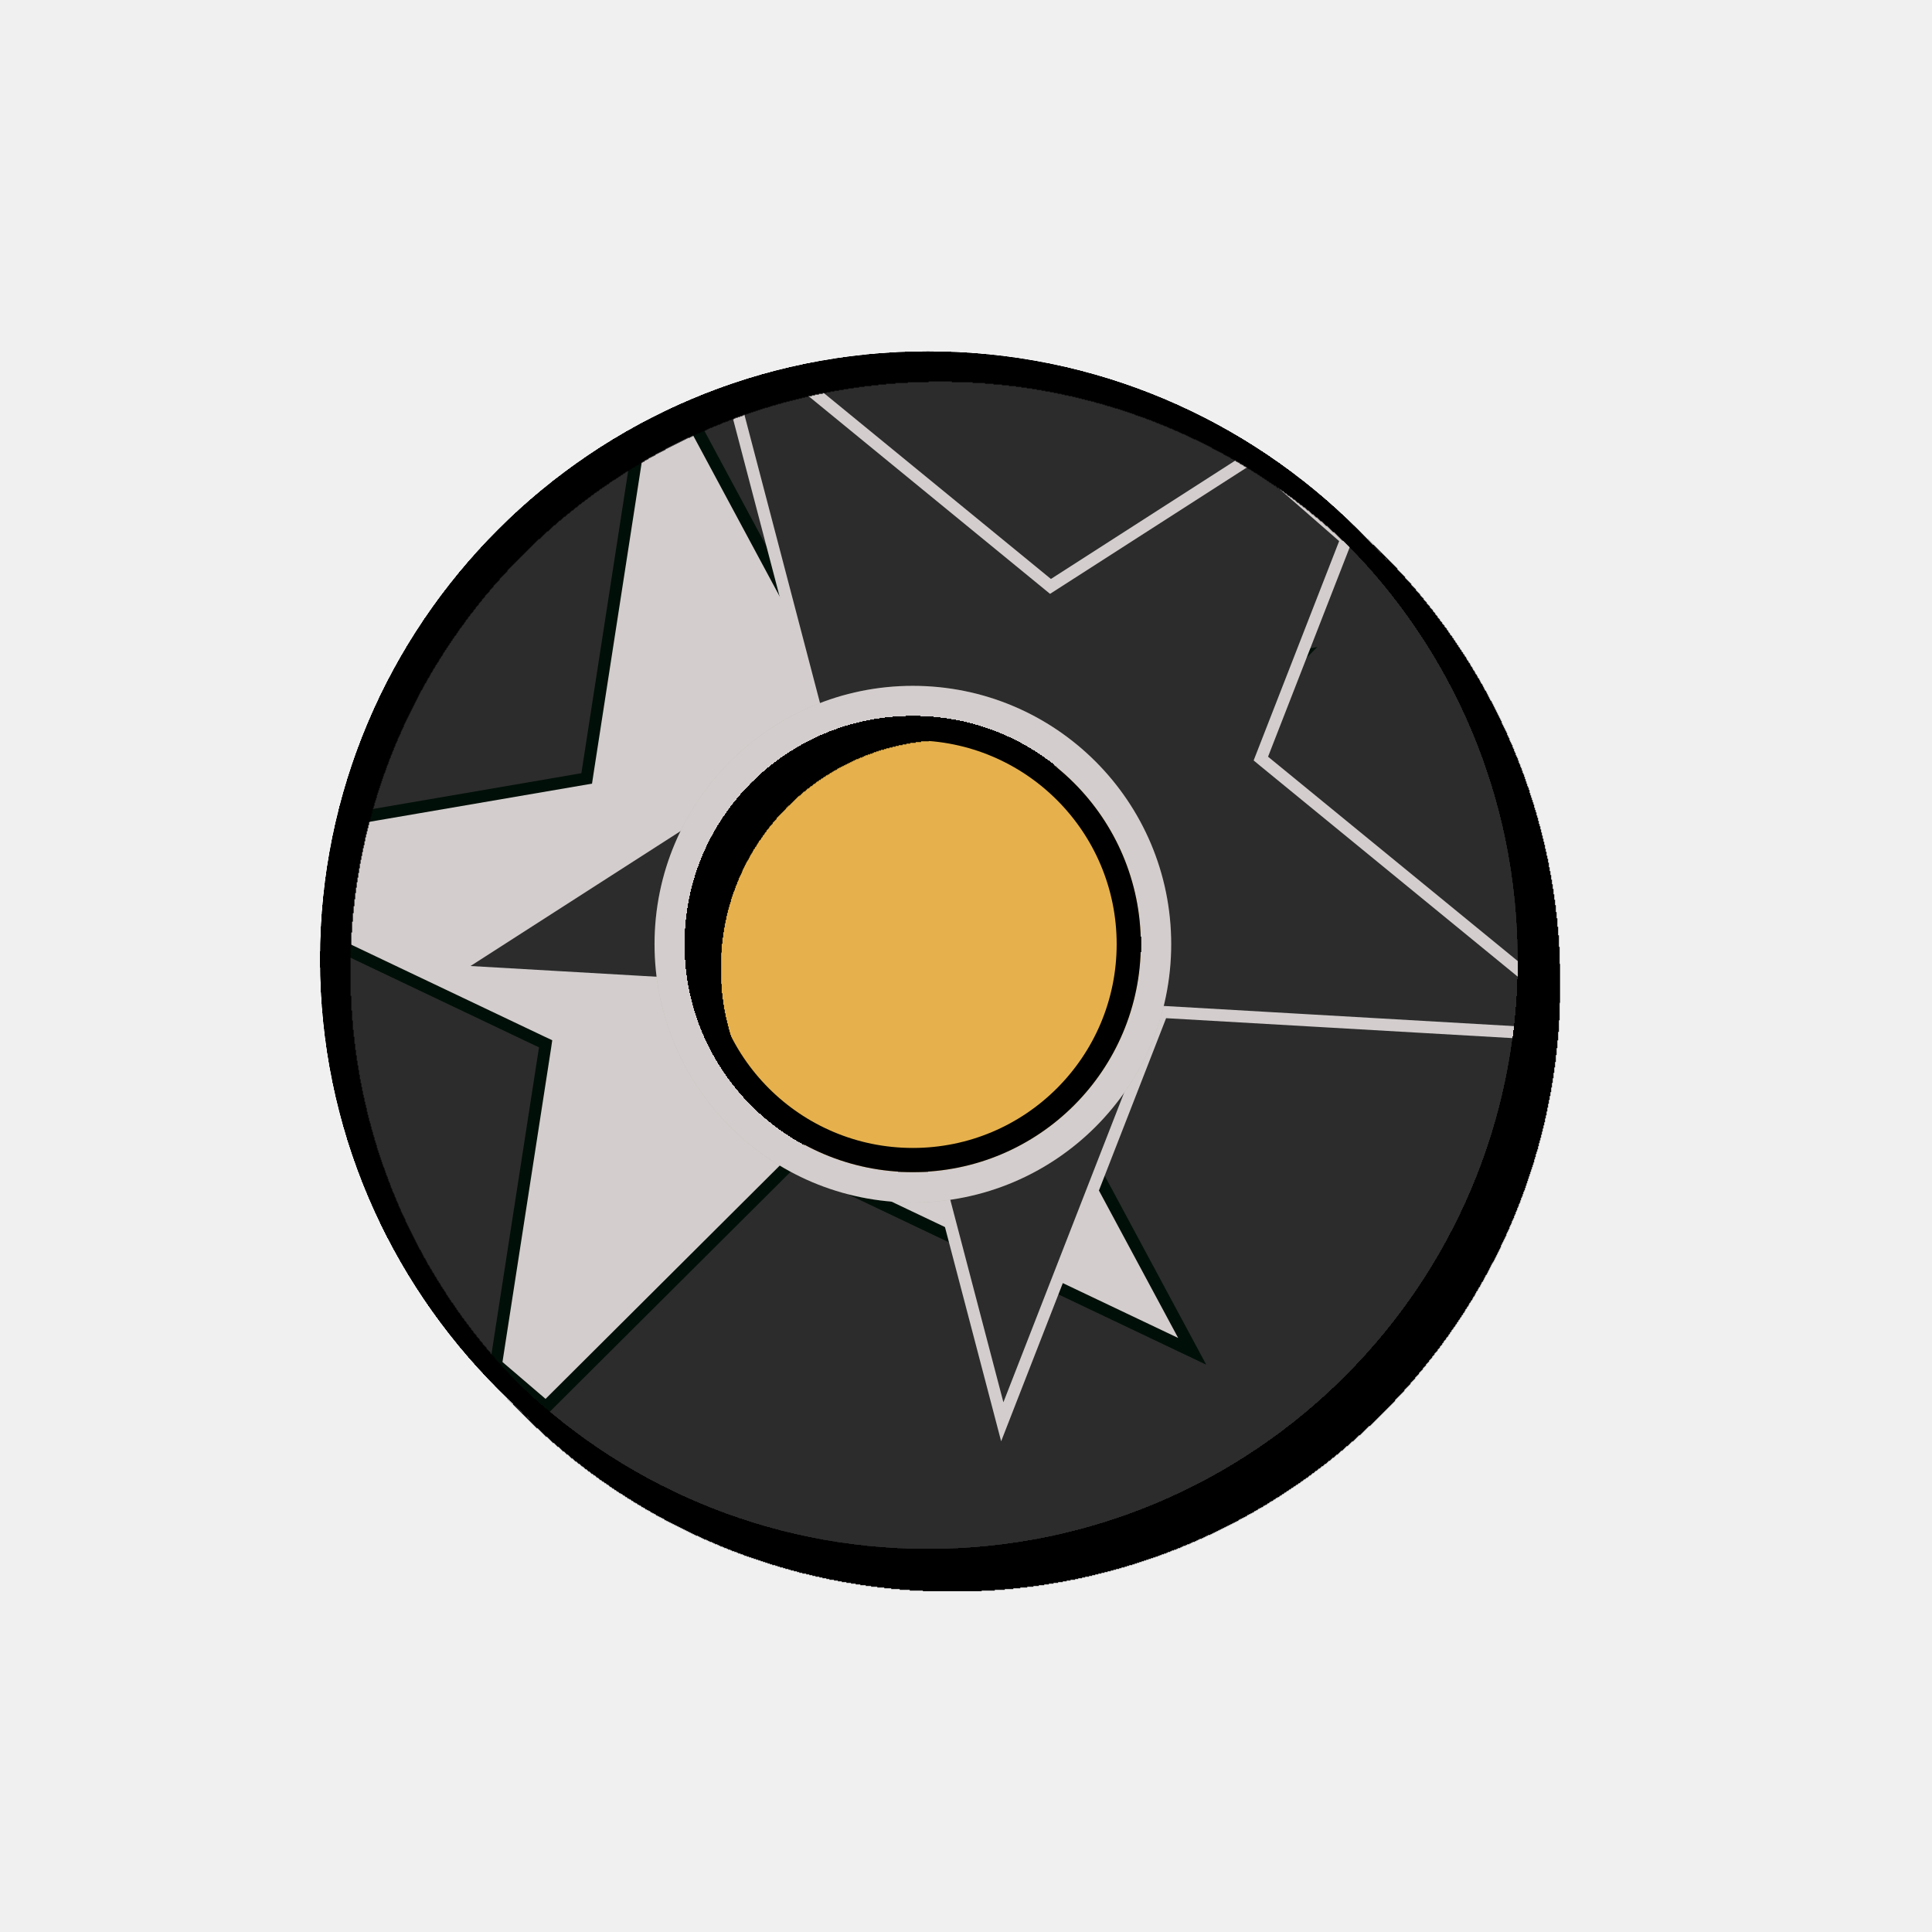
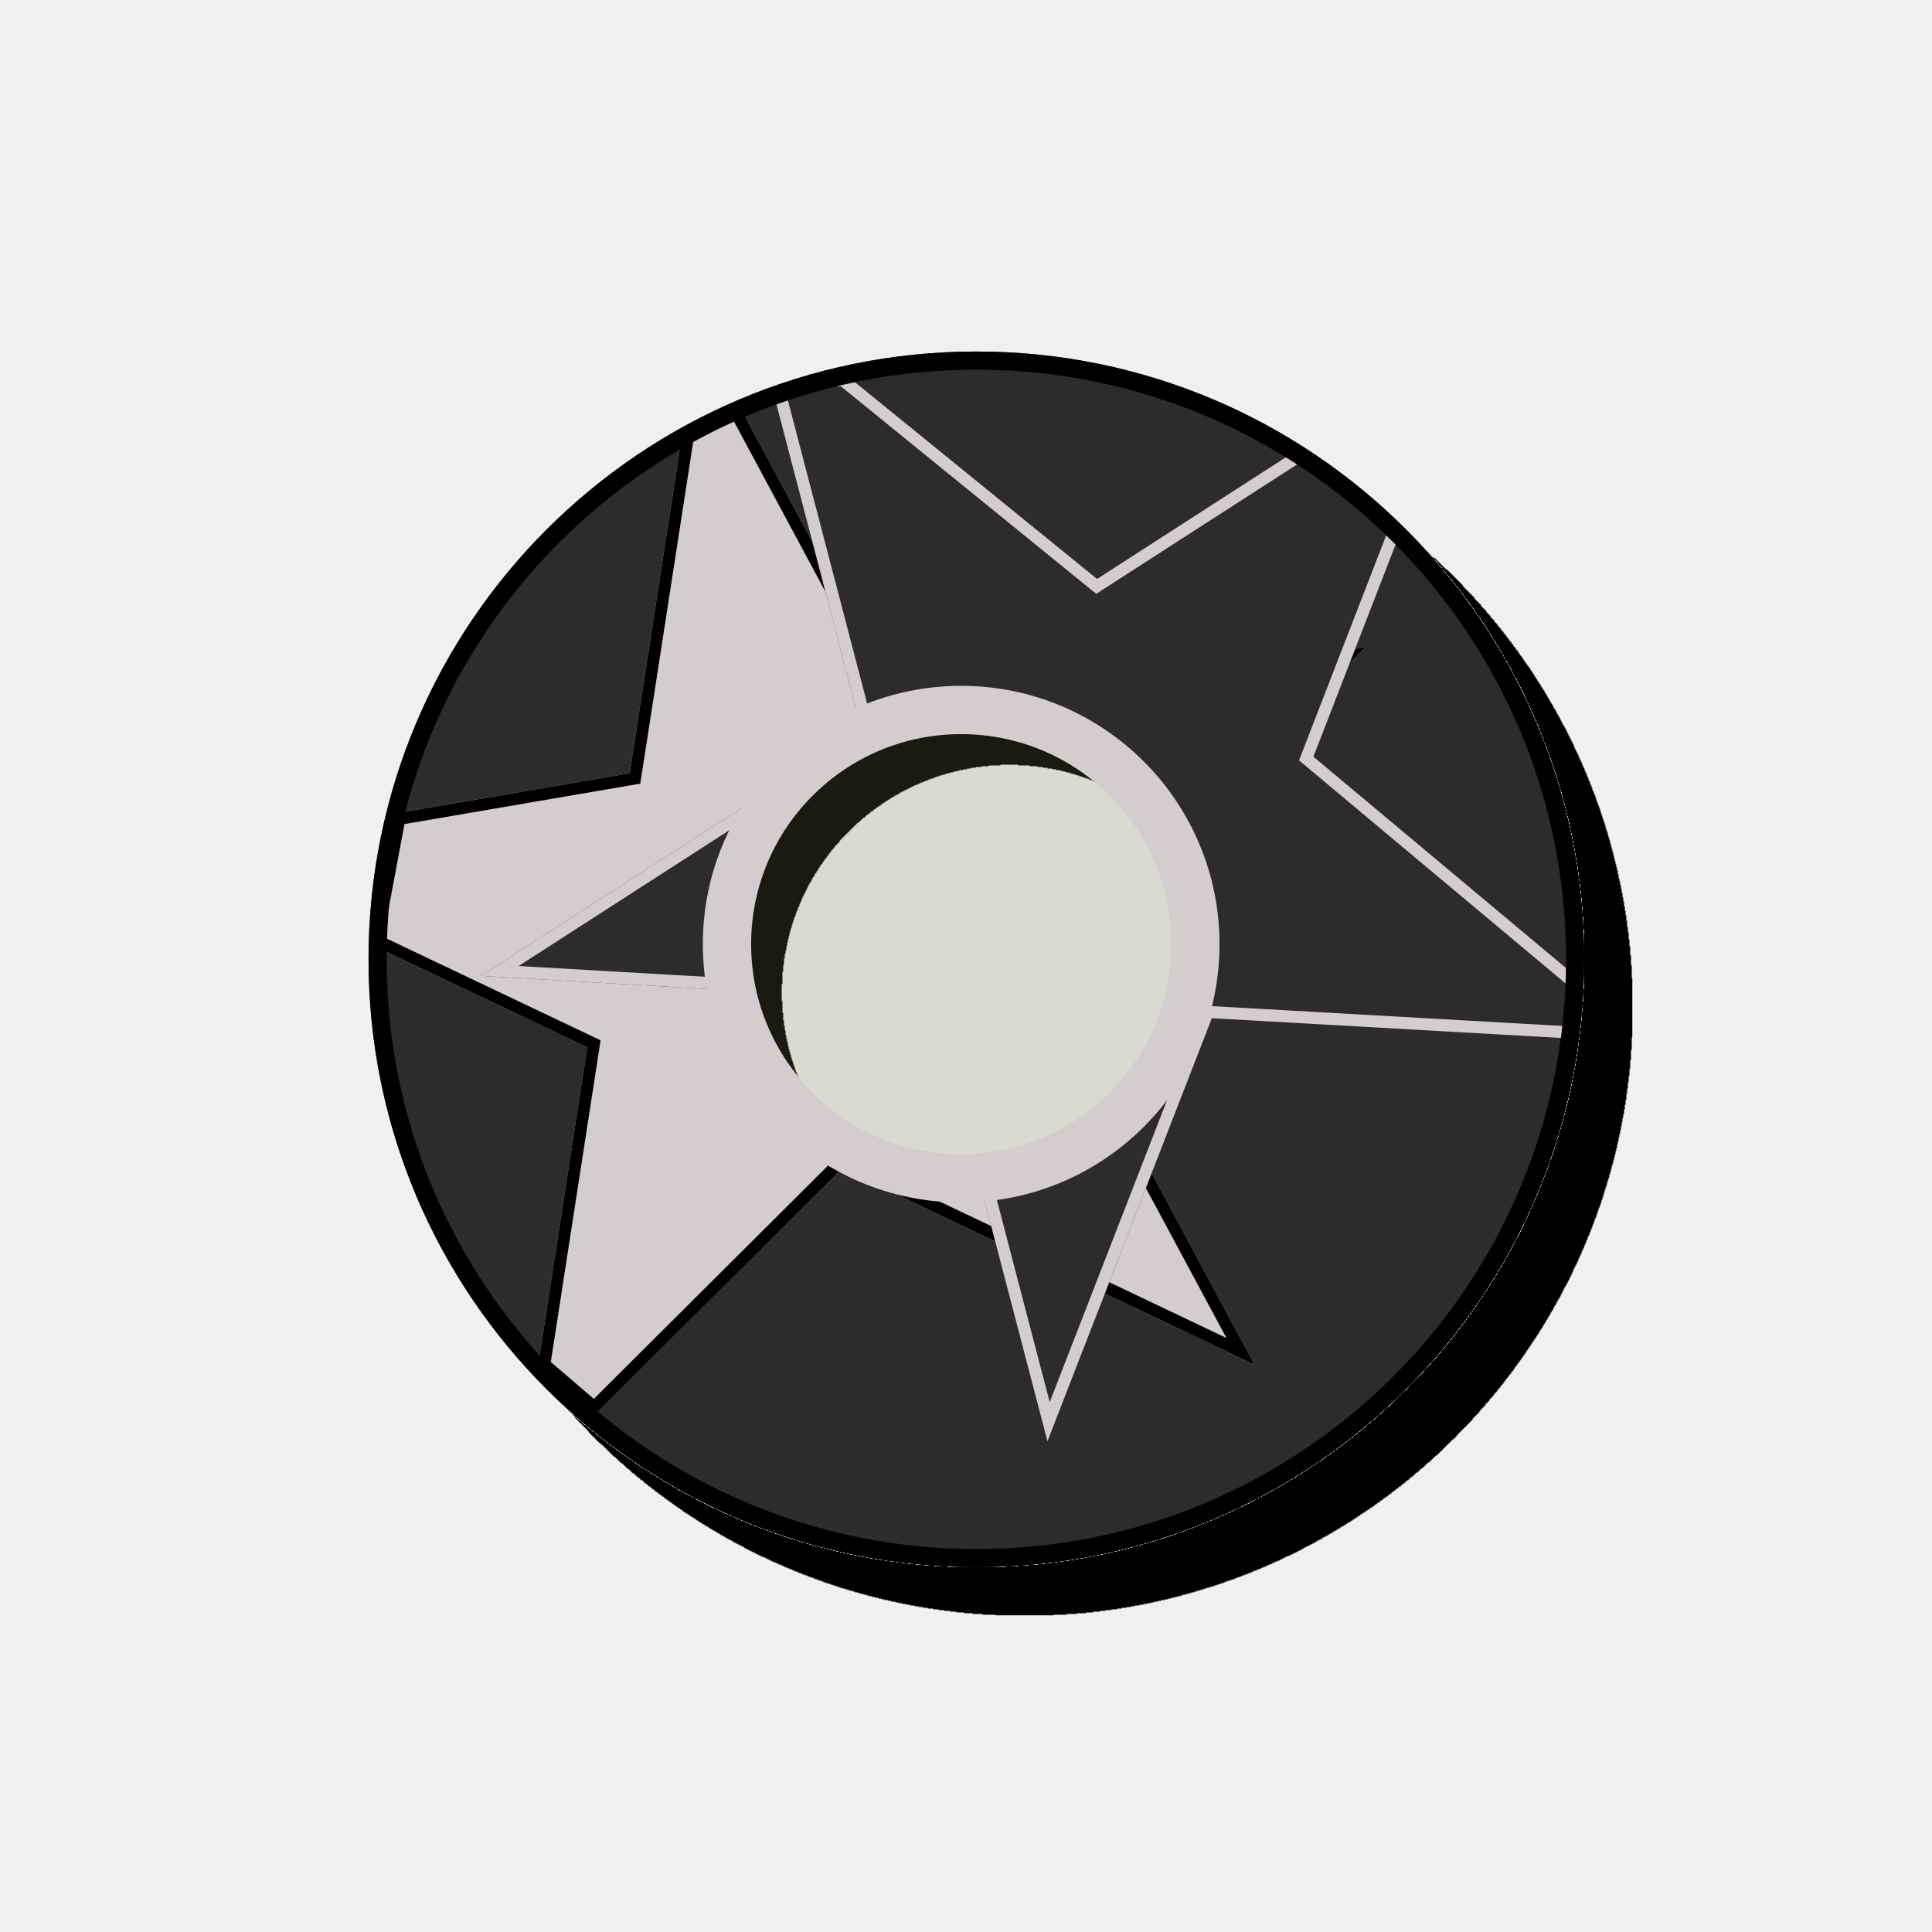
<svg xmlns="http://www.w3.org/2000/svg" width="80" height="80" viewBox="0 0 80 80" fill="none">
-   <g filter="url(#filter0_d_2340_147)">
-     <ellipse cx="38.429" cy="39.725" rx="25.169" ry="25.169" fill="#2C2C2C" />
-     <path d="M38.429 14.931C52.123 14.931 63.223 26.032 63.223 39.725C63.223 53.418 52.122 64.519 38.429 64.519C24.736 64.519 13.635 53.418 13.635 39.725C13.635 26.032 24.736 14.931 38.429 14.931Z" stroke="black" stroke-width="0.75" />
+   <g filter="url(#filter0_d_2624_146)">
+     <path d="M40.429 14.556C54.329 14.556 65.598 25.824 65.598 39.725C65.598 53.625 54.329 64.894 40.429 64.894C26.529 64.893 15.261 53.625 15.261 39.725C15.261 25.825 26.529 14.556 40.429 14.556ZM39.8 29.657C34.587 29.657 30.361 33.883 30.361 39.096C30.361 44.308 34.587 48.534 39.8 48.534C45.012 48.534 49.238 44.308 49.238 39.096C49.238 33.883 45.013 29.657 39.8 29.657Z" fill="#2C2C2C" />
  </g>
-   <path d="M35.493 30.14L35.579 30.299L53.811 27.173L40.974 39.963L40.842 40.093L40.93 40.257L49.367 55.956L32.979 48.162L32.82 48.086L32.695 48.211L22.603 58.265L20.538 56.497L22.566 43.406L22.593 43.222L22.425 43.143L13.589 38.94L14.534 33.907L24.294 32.233L24.321 32.055L26.511 17.907L28.403 16.946L35.493 30.14Z" fill="#D3CDCD" stroke="#000F08" stroke-width="0.5" />
-   <path d="M48.3 41.911L48.119 41.901L41.502 58.873L36.927 41.429L36.882 41.253L36.7 41.243L18.7 40.206L33.872 30.462L34.026 30.365L33.979 30.188L30.389 16.495L32.983 15.673L43.358 24.167L43.498 24.282L43.651 24.184L51.841 18.924L55.748 22.333L52.209 31.411L52.349 31.527L63.559 40.702L63.426 42.782L48.3 41.911Z" fill="#2C2C2C" stroke="#D3CDCD" stroke-width="0.5" />
-   <g filter="url(#filter1_g_2340_147)">
-     <ellipse cx="37.8" cy="39.096" rx="10.697" ry="10.697" fill="#7E8450" fill-opacity="0.2" />
-     <path d="M37.799 29.399C43.155 29.399 47.496 33.74 47.497 39.095C47.497 44.45 43.155 48.792 37.799 48.792C32.444 48.792 28.103 44.45 28.103 39.095C28.103 33.74 32.444 29.399 37.799 29.399Z" stroke="#D3CDCD" stroke-width="2" />
-   </g>
-   <g filter="url(#filter2_i_2340_147)">
-     <ellipse cx="37.8" cy="39.096" rx="9.438" ry="9.438" fill="#E6B14C" />
-   </g>
-   <path d="M37.8 30.157C42.736 30.157 46.739 34.159 46.739 39.096C46.738 44.032 42.736 48.034 37.8 48.034C32.864 48.034 28.862 44.032 28.862 39.096C28.862 34.159 32.864 30.157 37.8 30.157Z" stroke="black" />
-   <g filter="url(#filter3_d_2340_147)">
-     <path d="M38.429 14.931C52.123 14.931 63.223 26.032 63.223 39.725C63.223 53.418 52.122 64.519 38.429 64.519C24.736 64.519 13.635 53.418 13.635 39.725C13.635 26.032 24.736 14.931 38.429 14.931Z" stroke="black" stroke-width="0.75" shape-rendering="crispEdges" />
-   </g>
+   <mask id="path-2-inside-1_2624_146" fill="white">
+     <path d="M37.651 29.905C33.474 30.878 30.361 34.622 30.361 39.096C30.361 44.308 34.587 48.534 39.8 48.534C42.308 48.534 44.586 47.553 46.276 45.957L51.947 56.51L34.872 48.388L24.616 58.605L22.27 56.598L24.318 43.368L15.309 39.083L16.321 33.69L26.074 32.018L28.283 17.742L30.508 16.613L37.651 29.905ZM48.307 35.002C46.786 31.849 43.565 29.67 39.833 29.657L56.546 26.793L48.307 35.002Z" />
+   </mask>
+   <path d="M37.651 29.905C33.474 30.878 30.361 34.622 30.361 39.096C30.361 44.308 34.587 48.534 39.8 48.534C42.308 48.534 44.586 47.553 46.276 45.957L51.947 56.51L34.872 48.388L24.616 58.605L22.27 56.598L24.318 43.368L15.309 39.083L16.321 33.69L26.074 32.018L28.283 17.742L30.508 16.613L37.651 29.905ZM48.307 35.002C46.786 31.849 43.565 29.67 39.833 29.657L56.546 26.793L48.307 35.002Z" fill="#D3CDCD" />
+   <path d="M37.651 29.905L37.765 30.392L38.401 30.244L38.092 29.669L37.651 29.905ZM30.361 39.096H29.861V39.096L30.361 39.096ZM39.8 48.534L39.8 49.034H39.8V48.534ZM46.276 45.957L46.717 45.72L46.408 45.145L45.933 45.593L46.276 45.957ZM51.947 56.51L51.733 56.961L53.109 57.616L52.388 56.273L51.947 56.51ZM34.872 48.388L35.087 47.936L34.769 47.785L34.519 48.033L34.872 48.388ZM24.616 58.605L24.291 58.985L24.642 59.286L24.969 58.96L24.616 58.605ZM22.27 56.598L21.776 56.521L21.734 56.796L21.945 56.977L22.27 56.598ZM24.318 43.368L24.812 43.445L24.869 43.077L24.533 42.917L24.318 43.368ZM15.309 39.083L14.817 38.991L14.746 39.369L15.094 39.535L15.309 39.083ZM16.321 33.69L16.237 33.197L15.894 33.255L15.83 33.597L16.321 33.69ZM26.074 32.018L26.159 32.51L26.513 32.45L26.568 32.094L26.074 32.018ZM28.283 17.742L28.057 17.296L27.828 17.412L27.789 17.666L28.283 17.742ZM30.508 16.613L30.948 16.377L30.717 15.946L30.282 16.167L30.508 16.613ZM48.307 35.002L47.856 35.219L48.161 35.852L48.66 35.356L48.307 35.002ZM39.833 29.657L39.748 29.164L39.831 30.157L39.833 29.657ZM56.546 26.793L56.899 27.147L58.016 26.034L56.461 26.3L56.546 26.793ZM37.651 29.905L37.538 29.418C33.14 30.442 29.861 34.385 29.861 39.096H30.361H30.861C30.861 34.86 33.809 31.314 37.765 30.392L37.651 29.905ZM30.361 39.096L29.861 39.096C29.861 44.584 34.311 49.034 39.8 49.034L39.8 48.534L39.8 48.034C34.863 48.034 30.861 44.032 30.861 39.096L30.361 39.096ZM39.8 48.534V49.034C42.441 49.034 44.84 48.001 46.62 46.321L46.276 45.957L45.933 45.593C44.331 47.106 42.175 48.034 39.8 48.034V48.534ZM46.276 45.957L45.836 46.194L51.507 56.746L51.947 56.51L52.388 56.273L46.717 45.72L46.276 45.957ZM51.947 56.51L52.162 56.058L35.087 47.936L34.872 48.388L34.657 48.839L51.733 56.961L51.947 56.51ZM34.872 48.388L34.519 48.033L24.263 58.251L24.616 58.605L24.969 58.96L35.225 48.742L34.872 48.388ZM24.616 58.605L24.941 58.226L22.596 56.218L22.27 56.598L21.945 56.977L24.291 58.985L24.616 58.605ZM22.27 56.598L22.765 56.674L24.812 43.445L24.318 43.368L23.824 43.292L21.776 56.521L22.27 56.598ZM24.318 43.368L24.533 42.917L15.523 38.632L15.309 39.083L15.094 39.535L24.104 43.82L24.318 43.368ZM15.309 39.083L15.8 39.175L16.813 33.782L16.321 33.69L15.83 33.597L14.817 38.991L15.309 39.083ZM16.321 33.69L16.406 34.182L26.159 32.51L26.074 32.018L25.99 31.525L16.237 33.197L16.321 33.69ZM26.074 32.018L26.568 32.094L28.777 17.819L28.283 17.742L27.789 17.666L25.58 31.941L26.074 32.018ZM28.283 17.742L28.509 18.188L30.734 17.059L30.508 16.613L30.282 16.167L28.057 17.296L28.283 17.742ZM30.508 16.613L30.067 16.85L37.211 30.142L37.651 29.905L38.092 29.669L30.948 16.377L30.508 16.613ZM48.307 35.002L48.757 34.785C47.157 31.466 43.765 29.171 39.835 29.157L39.833 29.657L39.831 30.157C43.365 30.169 46.416 32.232 47.856 35.219L48.307 35.002ZM39.833 29.657L39.917 30.15L56.63 27.286L56.546 26.793L56.461 26.3L39.748 29.164L39.833 29.657ZM56.546 26.793L56.193 26.439L47.954 34.648L48.307 35.002L48.66 35.356L56.899 27.147L56.546 26.793Z" fill="black" mask="url(#path-2-inside-1_2624_146)" />
+   <mask id="path-4-inside-2_2624_146" fill="white">
+     <path d="M45.427 23.973L53.745 18.613L56 20L58 22L54.386 31.333L65.341 40.5L65.5 42L65 43L50.18 42.161L43.373 59.68L40.453 48.508C45.361 48.172 49.238 44.089 49.238 39.096C49.238 33.883 45.013 29.657 39.8 29.657C34.587 29.657 30.361 33.883 30.361 39.096C30.361 39.757 30.43 40.402 30.56 41.025L19.916 40.411L35.683 30.252L32.043 16.328L33.5 15.5H35L45.427 23.973Z" />
+   </mask>
+   <path d="M45.427 23.973L53.745 18.613L56 20L58 22L54.386 31.333L65.341 40.5L65.5 42L65 43L50.18 42.161L43.373 59.68L40.453 48.508C45.361 48.172 49.238 44.089 49.238 39.096C49.238 33.883 45.013 29.657 39.8 29.657C34.587 29.657 30.361 33.883 30.361 39.096C30.361 39.757 30.43 40.402 30.56 41.025L19.916 40.411L35.683 30.252L32.043 16.328L33.5 15.5H35L45.427 23.973Z" fill="#2C2C2C" />
+   <path d="M45.427 23.973L45.111 24.361L45.393 24.589L45.698 24.393L45.427 23.973ZM53.745 18.613L54.007 18.187L53.739 18.023L53.474 18.193L53.745 18.613ZM56 20L56.354 19.646L56.312 19.605L56.262 19.574L56 20ZM58 22L58.466 22.181L58.584 21.877L58.354 21.646L58 22ZM54.386 31.333L53.919 31.152L53.79 31.486L54.065 31.716L54.386 31.333ZM65.341 40.5L65.838 40.447L65.817 40.246L65.662 40.117L65.341 40.5ZM65.5 42L65.947 42.224L66.013 42.093L65.997 41.947L65.5 42ZM65 43L64.972 43.499L65.3 43.518L65.447 43.224L65 43ZM50.18 42.161L50.208 41.662L49.845 41.641L49.714 41.98L50.18 42.161ZM43.373 59.68L42.889 59.806L43.28 61.3L43.839 59.861L43.373 59.68ZM40.453 48.508L40.419 48.009L39.817 48.05L39.969 48.634L40.453 48.508ZM49.238 39.096L49.738 39.096V39.096H49.238ZM39.8 29.657V29.157H39.8L39.8 29.657ZM30.361 39.096H29.861V39.096L30.361 39.096ZM30.56 41.025L30.531 41.525L31.182 41.562L31.049 40.924L30.56 41.025ZM19.916 40.411L19.645 39.991L18.355 40.822L19.887 40.91L19.916 40.411ZM35.683 30.252L35.953 30.672L36.258 30.476L36.166 30.125L35.683 30.252ZM32.043 16.328L31.796 15.893L31.462 16.083L31.559 16.455L32.043 16.328ZM33.5 15.5V15H33.368L33.253 15.065L33.5 15.5ZM35 15.5L35.315 15.112L35.178 15H35V15.5ZM45.427 23.973L45.698 24.393L54.016 19.034L53.745 18.613L53.474 18.193L45.156 23.552L45.427 23.973ZM53.745 18.613L53.483 19.039L55.738 20.426L56 20L56.262 19.574L54.007 18.187L53.745 18.613ZM56 20L55.646 20.354L57.646 22.354L58 22L58.354 21.646L56.354 19.646L56 20ZM58 22L57.534 21.819L53.919 31.152L54.386 31.333L54.852 31.514L58.466 22.181L58 22ZM54.386 31.333L54.065 31.716L65.02 40.883L65.341 40.5L65.662 40.117L54.707 30.95L54.386 31.333ZM65.341 40.5L64.844 40.553L65.003 42.053L65.5 42L65.997 41.947L65.838 40.447L65.341 40.5ZM65.5 42L65.053 41.776L64.553 42.776L65 43L65.447 43.224L65.947 42.224L65.5 42ZM65 43L65.028 42.501L50.208 41.662L50.18 42.161L50.151 42.66L64.972 43.499L65 43ZM50.18 42.161L49.714 41.98L42.907 59.499L43.373 59.68L43.839 59.861L50.646 42.342L50.18 42.161ZM43.373 59.68L43.857 59.553L40.937 48.381L40.453 48.508L39.969 48.634L42.889 59.806L43.373 59.68ZM40.453 48.508L40.487 49.007C45.655 48.653 49.738 44.354 49.738 39.096L49.238 39.096L48.738 39.096C48.738 43.824 45.067 47.691 40.419 48.009L40.453 48.508ZM49.238 39.096H49.738C49.738 33.607 45.289 29.157 39.8 29.157V29.657V30.157C44.736 30.157 48.738 34.159 48.738 39.096H49.238ZM39.8 29.657L39.8 29.157C34.311 29.157 29.861 33.607 29.861 39.096H30.361H30.861C30.861 34.159 34.863 30.157 39.8 30.157L39.8 29.657ZM30.361 39.096L29.861 39.096C29.861 39.792 29.934 40.471 30.07 41.127L30.56 41.025L31.049 40.924C30.927 40.334 30.861 39.722 30.861 39.096L30.361 39.096ZM30.56 41.025L30.588 40.526L19.945 39.912L19.916 40.411L19.887 40.91L30.531 41.525L30.56 41.025ZM19.916 40.411L20.187 40.831L35.953 30.672L35.683 30.252L35.412 29.832L19.645 39.991L19.916 40.411ZM35.683 30.252L36.166 30.125L32.527 16.202L32.043 16.328L31.559 16.455L35.199 30.378L35.683 30.252ZM32.043 16.328L32.29 16.763L33.747 15.935L33.5 15.5L33.253 15.065L31.796 15.893L32.043 16.328ZM33.5 15.5V16H35V15.5V15H33.5V15.5ZM35 15.5L34.685 15.888L45.111 24.361L45.427 23.973L45.742 23.585L35.315 15.112L35 15.5Z" fill="#D3CDCD" mask="url(#path-4-inside-2_2624_146)" />
+   <path d="M39.799 29.399C45.155 29.399 49.496 33.74 49.497 39.095C49.497 44.45 45.155 48.792 39.799 48.792C34.444 48.792 30.103 44.45 30.103 39.095C30.103 33.74 34.444 29.399 39.799 29.399Z" fill="#7E8450" fill-opacity="0.2" stroke="#D3CDCD" stroke-width="2" />
+   <path d="M40.429 14.931C54.123 14.931 65.223 26.032 65.223 39.725C65.223 53.418 54.122 64.519 40.429 64.519C26.736 64.519 15.635 53.418 15.635 39.725C15.635 26.032 26.736 14.931 40.429 14.931Z" stroke="black" stroke-width="0.75" />
  <defs>
-     <filter id="filter0_d_2340_147" x="13.26" y="14.556" width="51.338" height="51.338" filterUnits="userSpaceOnUse" color-interpolation-filters="sRGB">
+     <filter id="filter0_d_2624_146" x="15.261" y="14.556" width="52.337" height="52.338" filterUnits="userSpaceOnUse" color-interpolation-filters="sRGB">
      <feFlood flood-opacity="0" result="BackgroundImageFix" />
      <feColorMatrix in="SourceAlpha" type="matrix" values="0 0 0 0 0 0 0 0 0 0 0 0 0 0 0 0 0 0 127 0" result="hardAlpha" />
-       <feOffset dx="1" dy="1" />
+       <feOffset dx="2" dy="2" />
      <feComposite in2="hardAlpha" operator="out" />
      <feColorMatrix type="matrix" values="0 0 0 0 0 0 0 0 0 0 0 0 0 0 0 0 0 0 1 0" />
-       <feBlend mode="normal" in2="BackgroundImageFix" result="effect1_dropShadow_2340_147" />
-       <feBlend mode="normal" in="SourceGraphic" in2="effect1_dropShadow_2340_147" result="shape" />
-     </filter>
-     <filter id="filter1_g_2340_147" x="27.103" y="28.399" width="21.394" height="21.393" filterUnits="userSpaceOnUse" color-interpolation-filters="sRGB">
-       <feFlood flood-opacity="0" result="BackgroundImageFix" />
-       <feBlend mode="normal" in="SourceGraphic" in2="BackgroundImageFix" result="shape" />
-       <feTurbulence type="fractalNoise" baseFrequency="0.999 0.999" numOctaves="3" seed="3237" />
-       <feDisplacementMap in="shape" scale="0" xChannelSelector="R" yChannelSelector="G" result="displacedImage" width="100%" height="100%" />
-       <feMerge result="effect1_texture_2340_147">
-         <feMergeNode in="displacedImage" />
-       </feMerge>
-     </filter>
-     <filter id="filter2_i_2340_147" x="28.362" y="29.657" width="18.877" height="18.877" filterUnits="userSpaceOnUse" color-interpolation-filters="sRGB">
-       <feFlood flood-opacity="0" result="BackgroundImageFix" />
-       <feBlend mode="normal" in="SourceGraphic" in2="BackgroundImageFix" result="shape" />
-       <feColorMatrix in="SourceAlpha" type="matrix" values="0 0 0 0 0 0 0 0 0 0 0 0 0 0 0 0 0 0 127 0" result="hardAlpha" />
-       <feOffset dx="1.5" dy="1" />
-       <feComposite in2="hardAlpha" operator="arithmetic" k2="-1" k3="1" />
-       <feColorMatrix type="matrix" values="0 0 0 0 0 0 0 0 0 0 0 0 0 0 0 0 0 0 1 0" />
-       <feBlend mode="normal" in2="shape" result="effect1_innerShadow_2340_147" />
-     </filter>
-     <filter id="filter3_d_2340_147" x="13.26" y="14.556" width="50.838" height="50.838" filterUnits="userSpaceOnUse" color-interpolation-filters="sRGB">
-       <feFlood flood-opacity="0" result="BackgroundImageFix" />
-       <feColorMatrix in="SourceAlpha" type="matrix" values="0 0 0 0 0 0 0 0 0 0 0 0 0 0 0 0 0 0 127 0" result="hardAlpha" />
-       <feOffset dx="0.5" dy="0.5" />
-       <feComposite in2="hardAlpha" operator="out" />
-       <feColorMatrix type="matrix" values="0 0 0 0 0 0 0 0 0 0 0 0 0 0 0 0 0 0 1 0" />
-       <feBlend mode="normal" in2="BackgroundImageFix" result="effect1_dropShadow_2340_147" />
-       <feBlend mode="normal" in="SourceGraphic" in2="effect1_dropShadow_2340_147" result="shape" />
+       <feBlend mode="normal" in2="BackgroundImageFix" result="effect1_dropShadow_2624_146" />
+       <feBlend mode="normal" in="SourceGraphic" in2="effect1_dropShadow_2624_146" result="shape" />
    </filter>
  </defs>
</svg>
